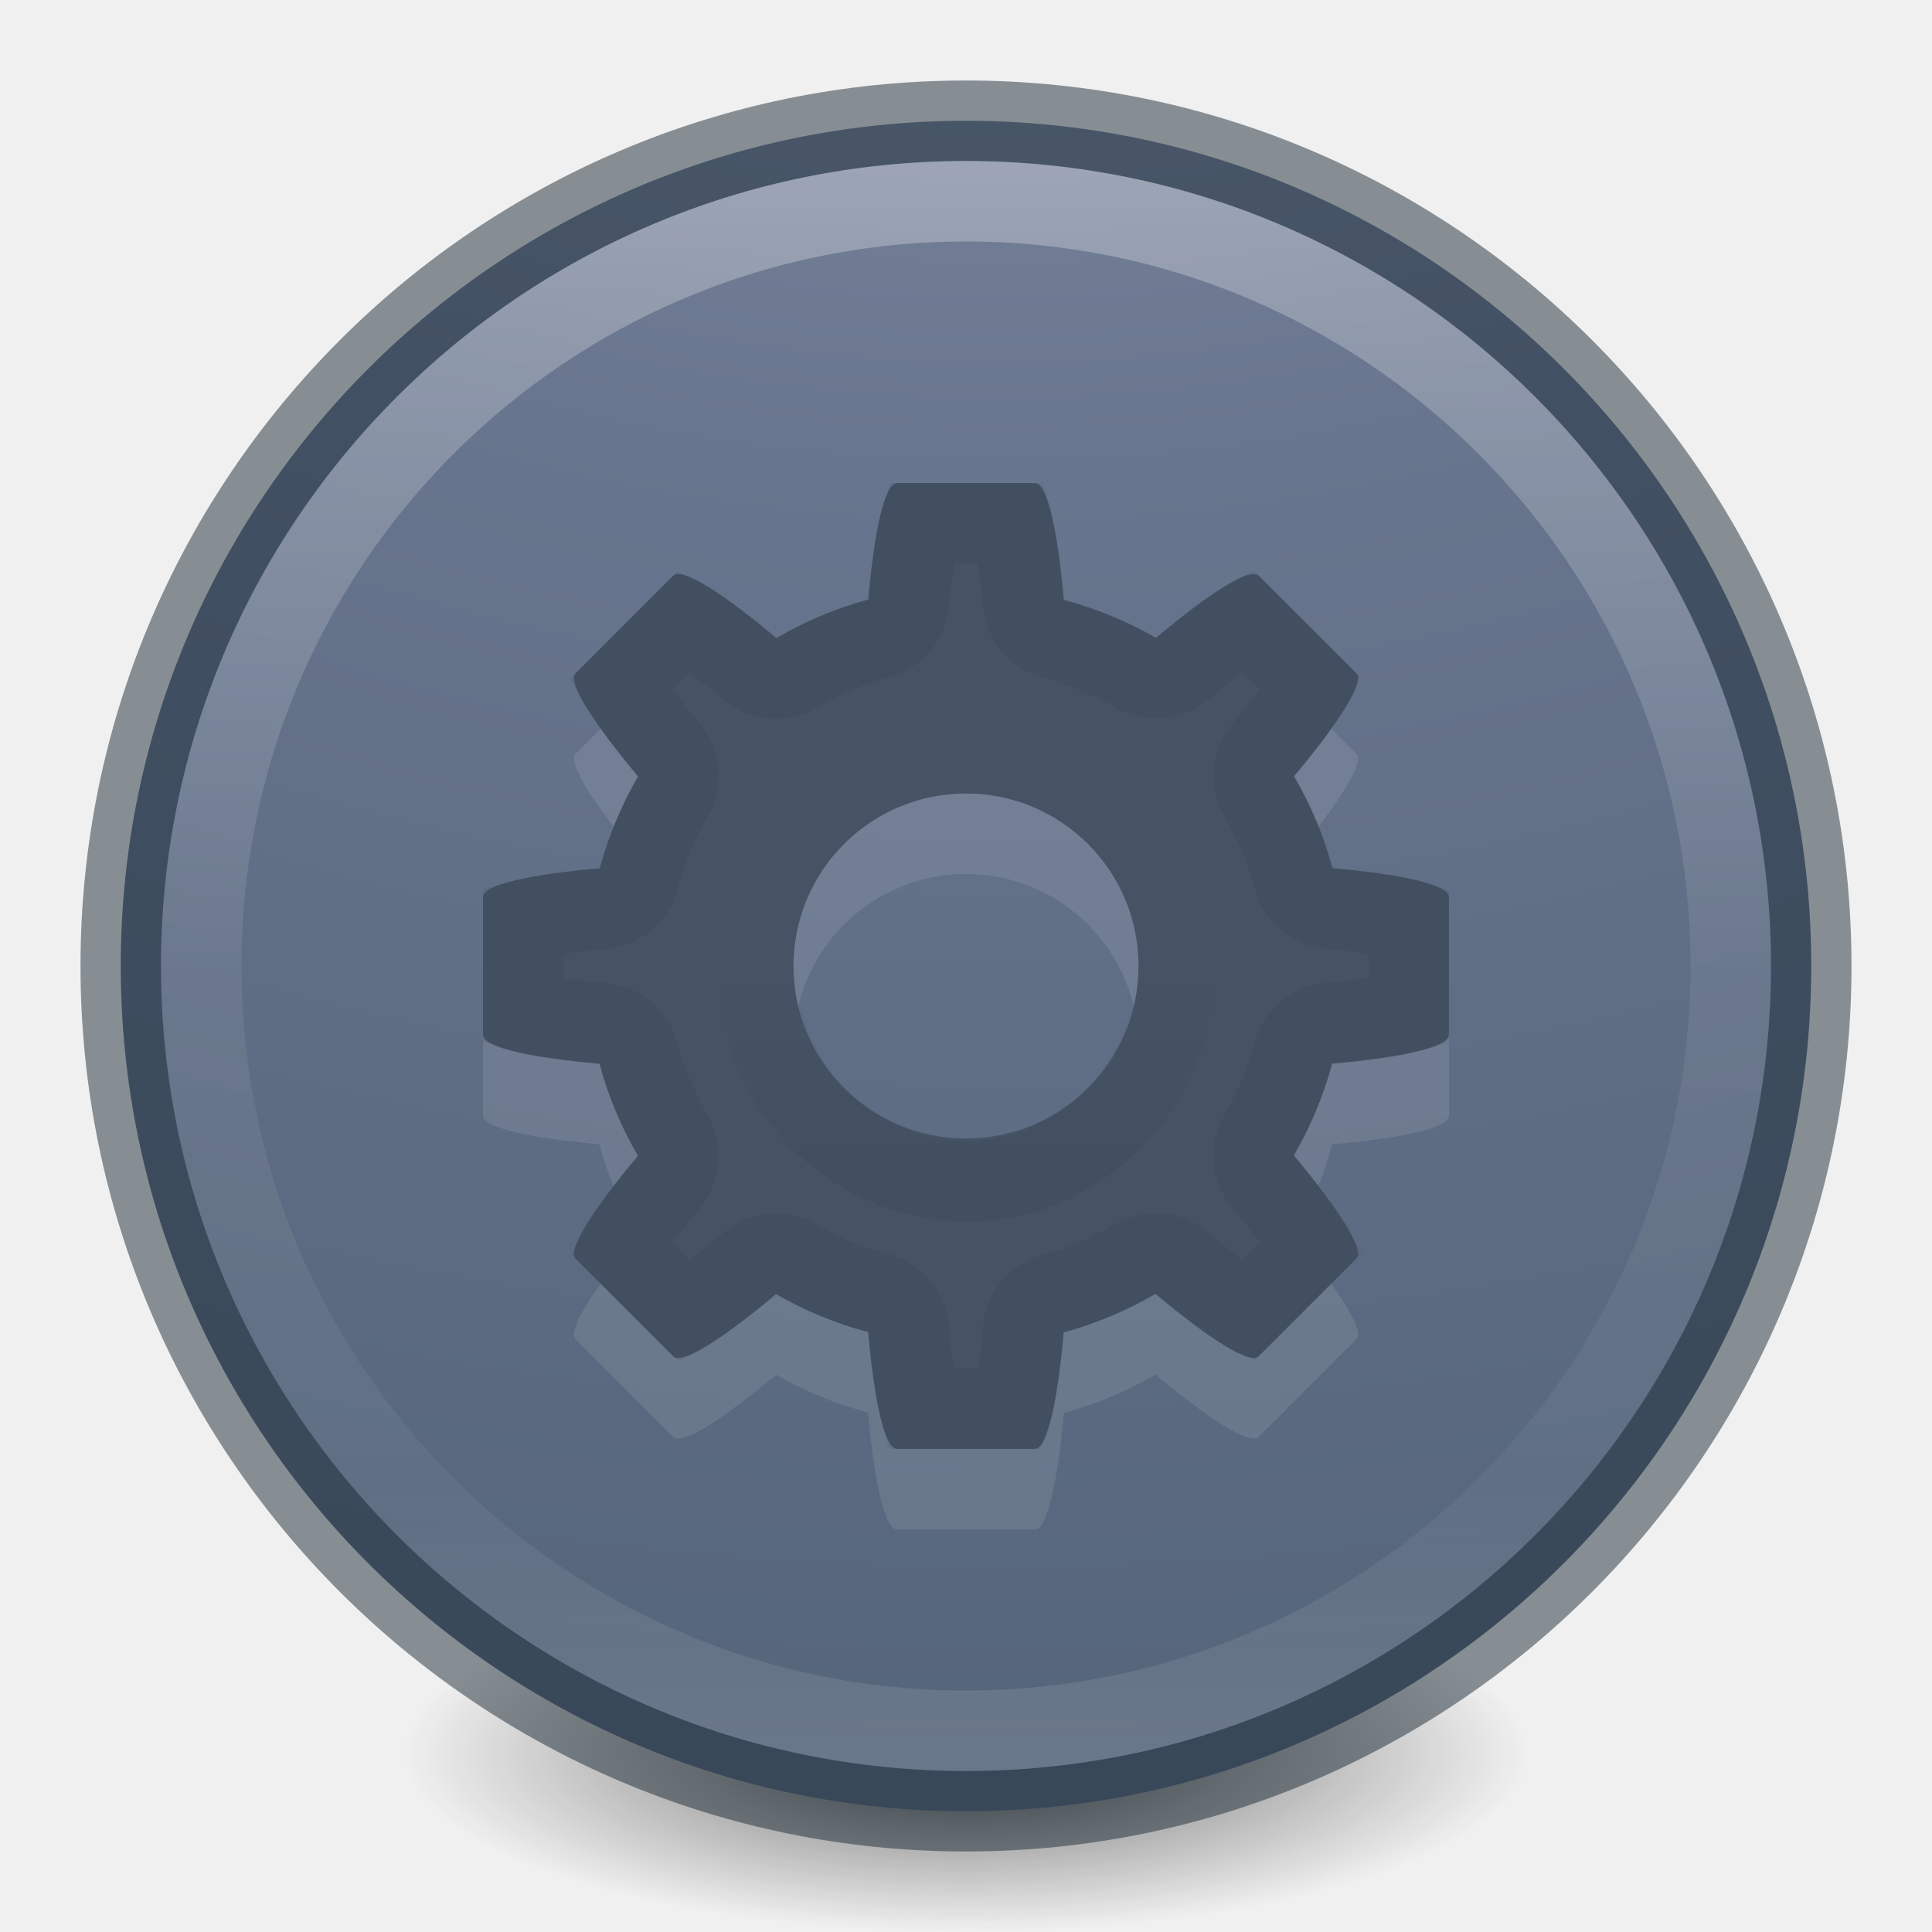
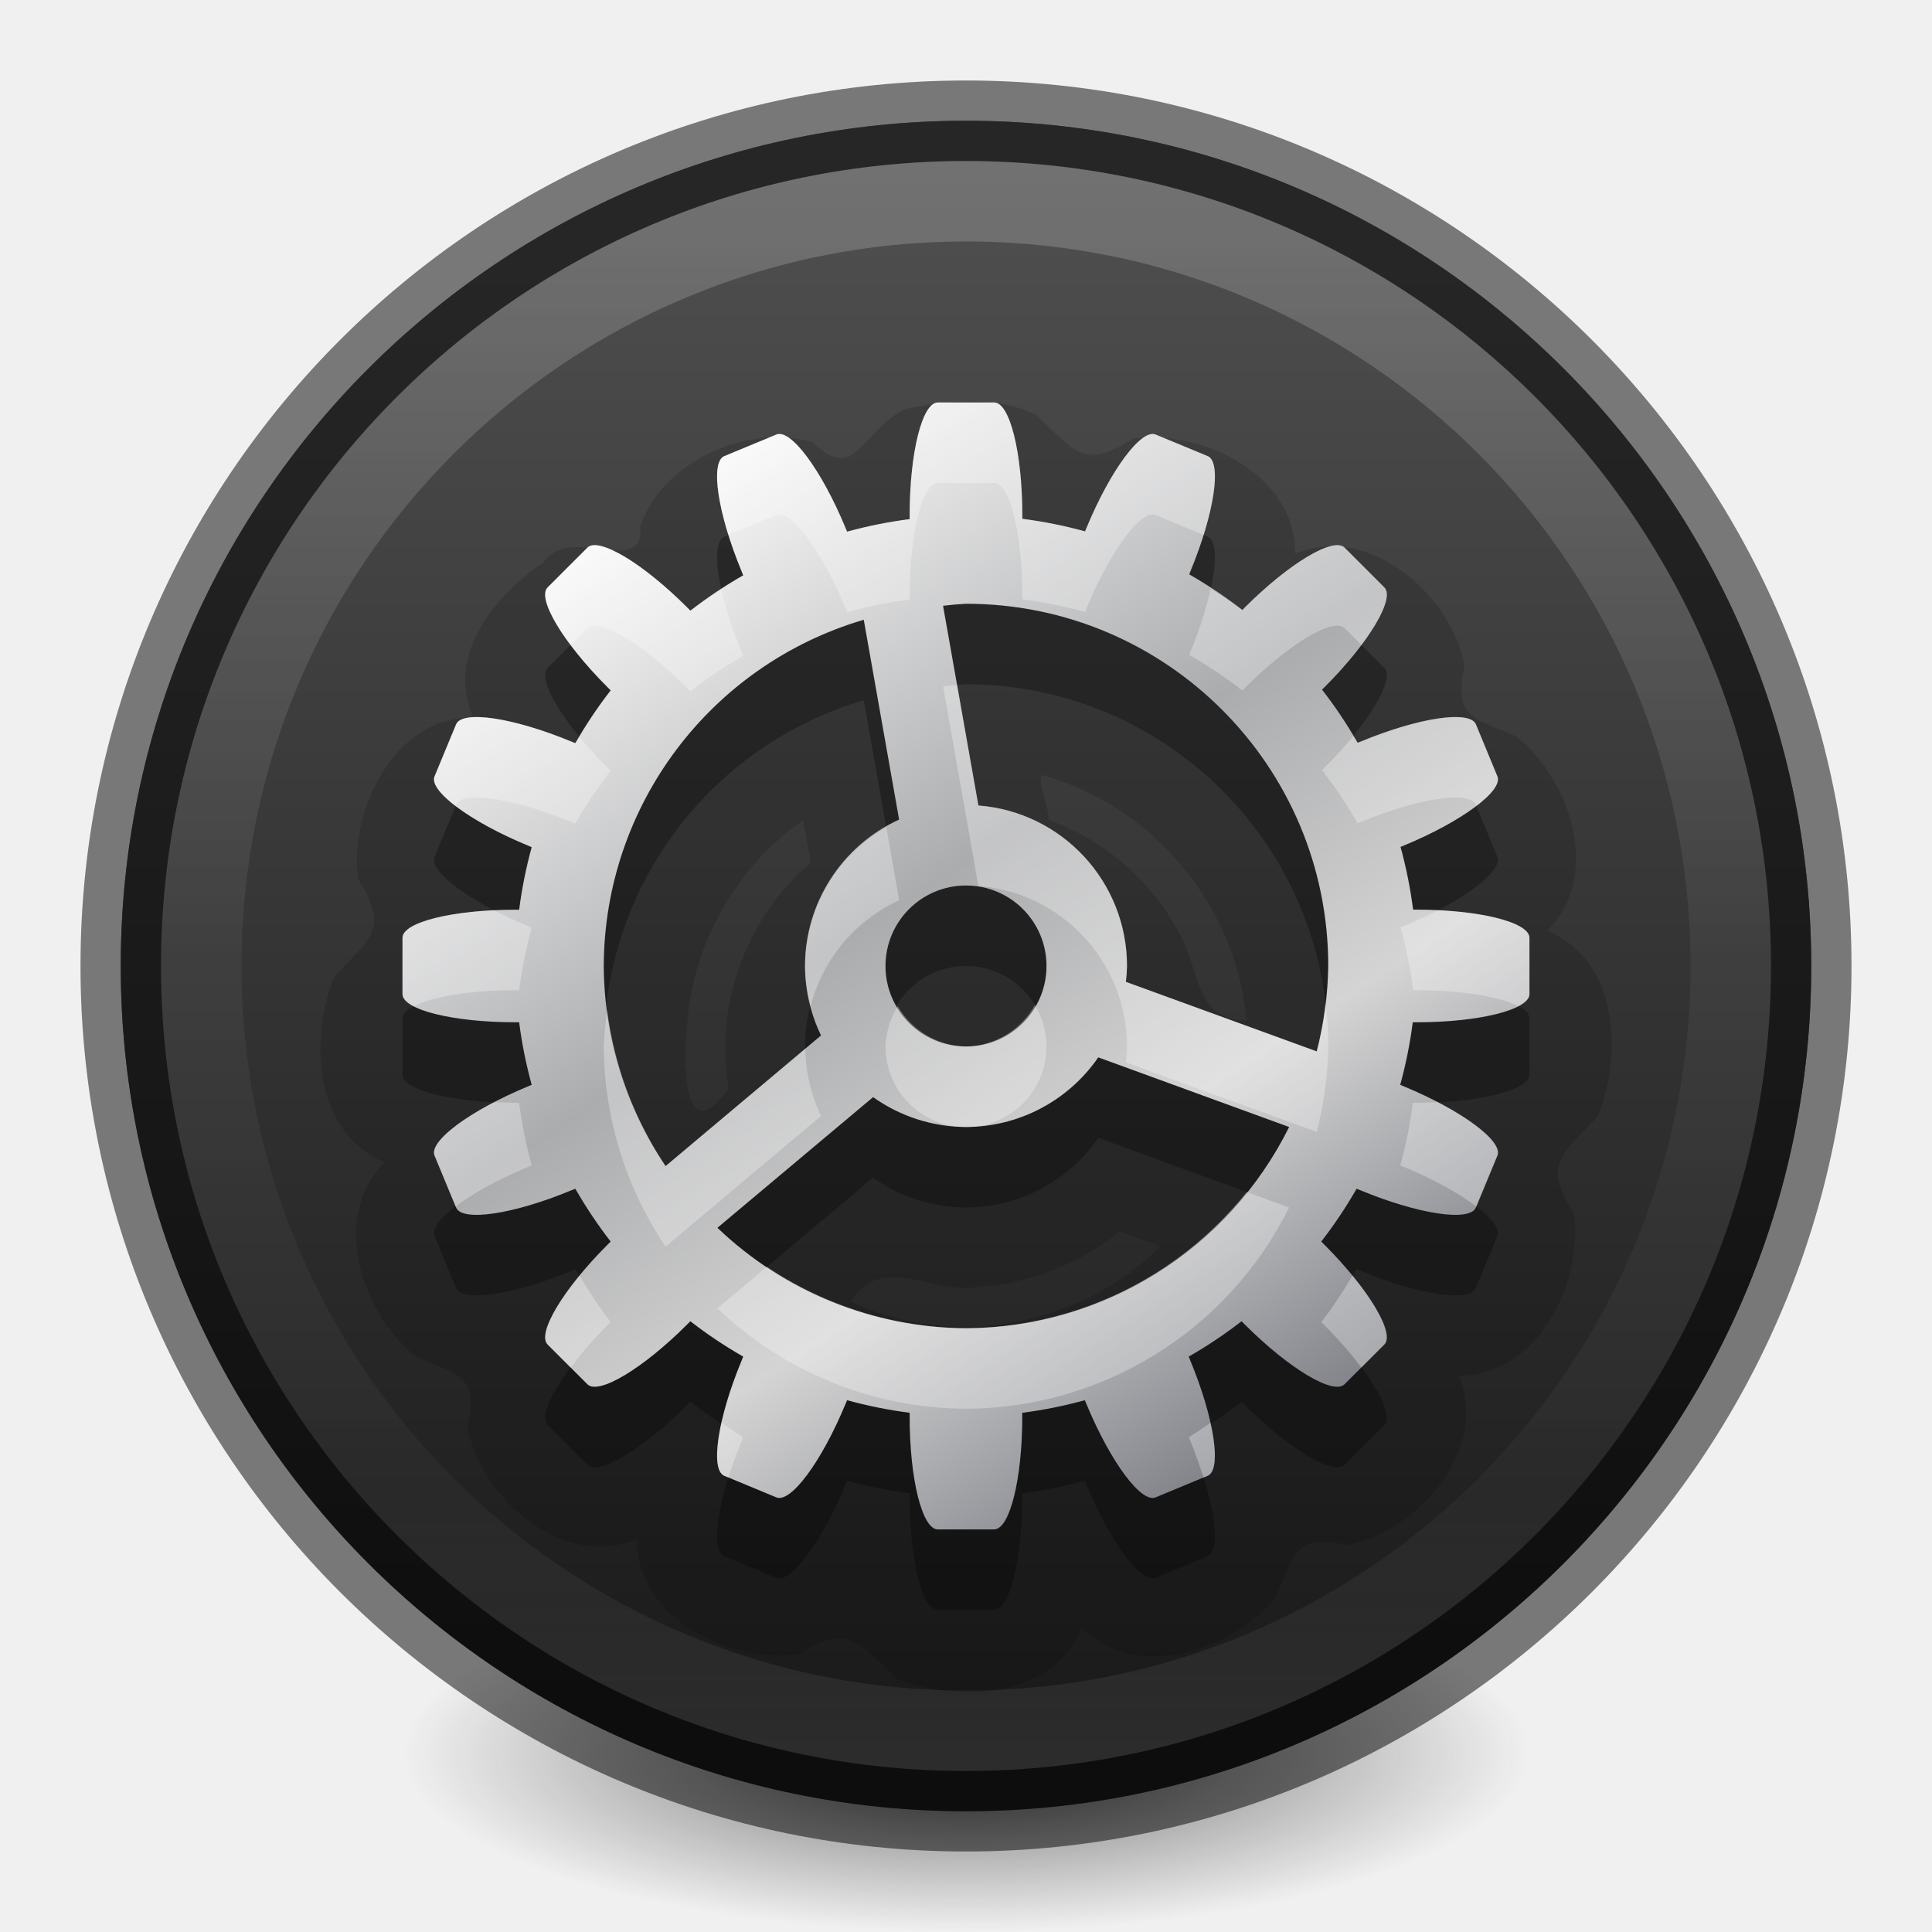
<svg xmlns="http://www.w3.org/2000/svg" xmlns:xlink="http://www.w3.org/1999/xlink" version="1.2" width="24" height="24" id="svg2">
  <defs id="defs4">
    <linearGradient id="linearGradient4011">
      <stop id="stop4013" style="stop-color:#ffffff;stop-opacity:1" offset="0" />
      <stop id="stop4015-3" style="stop-color:#ffffff;stop-opacity:0.235" offset="0.508" />
      <stop id="stop4017-2" style="stop-color:#ffffff;stop-opacity:0.157" offset="0.835" />
      <stop id="stop4019" style="stop-color:#ffffff;stop-opacity:0.392" offset="1" />
    </linearGradient>
    <linearGradient x1="71.204" y1="6.238" x2="71.204" y2="44.341" id="linearGradient12398-3" xlink:href="#linearGradient4011" gradientUnits="userSpaceOnUse" gradientTransform="matrix(0.5135135,0,0,0.5135135,-24.83614,-1.02128)" />
    <radialGradient gradientTransform="matrix(0.1115198,0,0,0.03548359,0.942029,15.16673)" gradientUnits="userSpaceOnUse" xlink:href="#linearGradient3820-7-2-2" id="radialGradient3108" fy="186.171" fx="99.157" r="62.769" cy="186.171" cx="99.157" />
    <linearGradient id="linearGradient3820-7-2-2">
      <stop id="stop3822-2-6-36" style="stop-color:#3d3d3d;stop-opacity:1" offset="0" />
      <stop id="stop3864-8-7-6" style="stop-color:#686868;stop-opacity:0.498" offset="0.5" />
      <stop id="stop3824-1-2-4" style="stop-color:#686868;stop-opacity:0" offset="1" />
    </linearGradient>
-     <linearGradient gradientTransform="matrix(1.018157,0,0,-1.019533,-0.2153044,32.48114)" gradientUnits="userSpaceOnUse" xlink:href="#linearGradient4097" id="linearGradient3223" y2="20.187" x2="12.913" y1="17.534" x1="12.913" />
-     <linearGradient id="linearGradient4097">
-       <stop offset="0" style="stop-color:#000000;stop-opacity:1" id="stop4099" />
-       <stop offset="1" style="stop-color:#000000;stop-opacity:0" id="stop4101" />
-     </linearGradient>
    <radialGradient gradientTransform="matrix(0,4.627013,-5.680493,0,68.96616,-38.74506)" gradientUnits="userSpaceOnUse" xlink:href="#linearGradient2867-449-88-871-390-598-476-591-434-148-57-177-8-3-3-6-4-8-8-8-5" id="radialGradient3215" fy="9.957" fx="6.2" r="12.672" cy="9.957" cx="6.73" />
    <linearGradient id="linearGradient2867-449-88-871-390-598-476-591-434-148-57-177-8-3-3-6-4-8-8-8-5">
      <stop offset="0" style="stop-color:#919caf;stop-opacity:1" id="stop3750-1-0-7-6-6-1-3-9-3" />
      <stop offset="0.262" style="stop-color:#68758e;stop-opacity:1" id="stop3752-3-7-4-0-32-8-923-0-7" />
      <stop offset="0.705" style="stop-color:#485a6c;stop-opacity:1" id="stop3754-1-8-5-2-7-6-7-1-9" />
      <stop offset="1" style="stop-color:#444c5c;stop-opacity:1" id="stop3756-1-6-2-6-6-1-96-6-0" />
    </linearGradient>
+     <linearGradient id="linearGradient149777">
+       <stop style="stop-color:#fafafa;stop-opacity:1" offset="0" id="stop149769" />
+       <stop style="stop-color:#abacae;stop-opacity:1" offset="0.423" id="stop149771" />
+       <stop style="stop-color:#d4d4d4;stop-opacity:1" offset="0.701" id="stop149773" />
+       <stop style="stop-color:#7e8087;stop-opacity:1" offset="1" id="stop149775" />
+     </linearGradient>
+     <linearGradient xlink:href="#linearGradient149777" id="linearGradient5" gradientUnits="userSpaceOnUse" gradientTransform="matrix(0.3499997,0,0,0.3499997,-18.09998,-54.49992)" x1="74.881" y1="172.839" x2="97.295" y2="207.149" spreadMethod="reflect" />
+     <linearGradient xlink:href="#linearGradient55160" id="linearGradient175139" gradientUnits="userSpaceOnUse" gradientTransform="matrix(0.6923078,0,0,0.6923079,-192.6695,-117.3077)" x1="296.608" y1="173.783" x2="296.608" y2="200.384" />
+     <linearGradient id="linearGradient55160">
+       <stop style="stop-color:#4d4d4d;stop-opacity:1" offset="0" id="stop55156" />
+       <stop style="stop-color:#1a1a1a;stop-opacity:1" offset="1" id="stop55158" />
+     </linearGradient>
  </defs>
  <path style="fill:url(#radialGradient3108);fill-opacity:1;stroke:none" id="path3818-0-2-5" d="m 19,21.773 a 7,2.227 0 0 1 -14,0 7,2.227 0 1 1 14,0 z" />
  <path d="M 12,1.5 C 6.206,1.5 1.5,6.206 1.5,12 1.5,17.794 6.206,22.5 12,22.5 17.794,22.5 22.5,17.794 22.5,12 22.5,6.206 17.794,1.5 12,1.5 Z" id="path2555-7-8-5-0-9" style="color:#000000;display:inline;overflow:visible;visibility:visible;opacity:1;fill:url(#radialGradient3215);fill-opacity:1;fill-rule:nonzero;stroke:none;stroke-width:1;marker:none;enable-background:accumulate;font-variant-east_asian:normal;vector-effect:none;stroke-linecap:butt;stroke-linejoin:miter;stroke-miterlimit:4;stroke-dasharray:none;stroke-dashoffset:0;stroke-opacity:1" />
-   <path d="M 12,1.5 C 6.206,1.5 1.5,6.206 1.5,12 1.5,17.794 6.206,22.5 12,22.5 17.794,22.5 22.5,17.794 22.5,12 22.5,6.206 17.794,1.5 12,1.5 Z" id="path2555-7-8-5-1" style="color:#000000;display:inline;overflow:visible;visibility:visible;opacity:0.5;fill:none;stroke:#1c2c38;stroke-width:1;stroke-linecap:round;stroke-linejoin:round;stroke-miterlimit:4;stroke-dasharray:none;stroke-dashoffset:0;stroke-opacity:1;marker:none;enable-background:accumulate;clip-rule:nonzero;isolation:auto;mix-blend-mode:normal;color-interpolation:sRGB;color-interpolation-filters:linearRGB;solid-color:#000000;solid-opacity:1;fill-opacity:1;fill-rule:nonzero;filter-blend-mode:normal;filter-gaussianBlur-deviation:0;color-rendering:auto;image-rendering:auto;shape-rendering:auto;text-rendering:auto;font-variant-east_asian:normal;vector-effect:none" />
-   <path d="m 21.5,12 c 0,5.247 -4.254,9.5 -9.5,9.5 -5.247,0 -9.5,-4.254 -9.5,-9.5 0,-5.247 4.253,-9.5 9.5,-9.5 5.246,0 9.5,4.253 9.5,9.5 z" id="path8655-6-0-9-5-0" style="color:#000000;display:inline;overflow:visible;visibility:visible;opacity:0.3;fill:none;stroke:url(#linearGradient12398-3);stroke-width:1;stroke-linecap:round;stroke-linejoin:round;stroke-miterlimit:4;stroke-dasharray:none;stroke-dashoffset:0;stroke-opacity:1;marker:none;enable-background:accumulate" />
-   <path style="color:#000000;clip-rule:nonzero;display:inline;overflow:visible;visibility:visible;opacity:0.1;isolation:auto;mix-blend-mode:normal;color-interpolation:sRGB;color-interpolation-filters:linearRGB;solid-color:#000000;solid-opacity:1;fill:#ffffff;fill-opacity:1;fill-rule:nonzero;stroke:none;stroke-width:1.7;stroke-linecap:butt;stroke-linejoin:miter;stroke-miterlimit:4;stroke-dasharray:none;stroke-dashoffset:0;stroke-opacity:1;marker:none;color-rendering:auto;image-rendering:auto;shape-rendering:auto;text-rendering:auto;enable-background:accumulate" d="m 11.143,7 c -0.154,0 -0.283,0.596 -0.358,1.447 a 4.714,4.714 0 0 0 -1.139,0.479 c -0.658,-0.552 -1.172,-0.884 -1.282,-0.775 l -1.213,1.213 c -0.109,0.109 0.224,0.623 0.775,1.282 a 4.714,4.714 0 0 0 -0.475,1.139 c -0.854,0.075 -1.451,0.204 -1.451,0.358 v 1.714 c 0,0.154 0.596,0.283 1.447,0.358 a 4.714,4.714 0 0 0 0.477,1.142 c -0.55,0.657 -0.883,1.17 -0.773,1.279 l 1.213,1.213 c 0.109,0.109 0.621,-0.222 1.277,-0.772 a 4.714,4.714 0 0 0 1.143,0.471 C 10.86,18.402 10.988,19 11.143,19 h 1.714 c 0.154,0 0.283,-0.596 0.358,-1.447 a 4.714,4.714 0 0 0 1.139,-0.479 c 0.658,0.552 1.172,0.884 1.282,0.775 l 1.213,-1.213 c 0.109,-0.109 -0.224,-0.623 -0.775,-1.282 a 4.714,4.714 0 0 0 0.475,-1.139 c 0.854,-0.075 1.451,-0.204 1.451,-0.358 v -1.714 c 0,-0.154 -0.596,-0.283 -1.447,-0.358 a 4.714,4.714 0 0 0 -0.477,-1.142 C 16.626,9.986 16.958,9.473 16.849,9.364 l -1.213,-1.213 c -0.109,-0.109 -0.621,0.222 -1.277,0.772 a 4.714,4.714 0 0 0 -1.143,-0.471 c -0.075,-0.854 -0.204,-1.451 -0.358,-1.451 z m 0.857,3.857 A 2.143,2.143 0 0 1 14.143,13 2.143,2.143 0 0 1 12,15.143 2.143,2.143 0 0 1 9.857,13 2.143,2.143 0 0 1 12,10.857 Z" id="path4690-5" />
-   <path style="color:#000000;clip-rule:nonzero;display:inline;overflow:visible;visibility:visible;opacity:1;isolation:auto;mix-blend-mode:normal;color-interpolation:sRGB;color-interpolation-filters:linearRGB;solid-color:#000000;solid-opacity:1;fill:#455365;fill-opacity:1;fill-rule:nonzero;stroke:none;stroke-width:1;stroke-linecap:butt;stroke-linejoin:miter;stroke-miterlimit:4;stroke-dasharray:none;stroke-dashoffset:0;stroke-opacity:1;marker:none;color-rendering:auto;image-rendering:auto;shape-rendering:auto;text-rendering:auto;enable-background:accumulate" d="m 11.143,6 c -0.154,0 -0.283,0.596 -0.358,1.447 a 4.714,4.714 0 0 0 -1.139,0.479 c -0.658,-0.552 -1.172,-0.884 -1.282,-0.775 l -1.213,1.213 c -0.109,0.109 0.224,0.623 0.775,1.282 a 4.714,4.714 0 0 0 -0.475,1.139 c -0.854,0.075 -1.451,0.204 -1.451,0.358 v 1.714 c 0,0.154 0.596,0.283 1.447,0.358 a 4.714,4.714 0 0 0 0.477,1.142 c -0.55,0.657 -0.883,1.17 -0.773,1.279 l 1.213,1.213 c 0.109,0.109 0.621,-0.222 1.277,-0.772 a 4.714,4.714 0 0 0 1.143,0.471 c 0.075,0.854 0.204,1.451 0.358,1.451 h 1.714 c 0.154,0 0.283,-0.596 0.358,-1.447 a 4.714,4.714 0 0 0 1.139,-0.479 c 0.658,0.552 1.172,0.884 1.282,0.775 l 1.213,-1.213 c 0.109,-0.109 -0.224,-0.623 -0.775,-1.282 a 4.714,4.714 0 0 0 0.475,-1.139 c 0.854,-0.075 1.451,-0.204 1.451,-0.358 v -1.714 c 0,-0.154 -0.596,-0.283 -1.447,-0.358 A 4.714,4.714 0 0 0 16.076,9.643 c 0.55,-0.657 0.883,-1.17 0.773,-1.279 l -1.213,-1.213 c -0.109,-0.109 -0.621,0.222 -1.277,0.772 a 4.714,4.714 0 0 0 -1.143,-0.471 c -0.075,-0.854 -0.204,-1.451 -0.358,-1.451 z m 0.857,3.857 a 2.143,2.143 0 0 1 2.143,2.143 2.143,2.143 0 0 1 -2.143,2.143 2.143,2.143 0 0 1 -2.143,-2.143 2.143,2.143 0 0 1 2.143,-2.143 z" id="path4690" />
-   <path d="m 12.003,14.671 c 1.469,0.038 2.754,-1.382 2.564,-2.843 C 14.452,10.364 12.919,9.224 11.486,9.563 10.045,9.824 9.06,11.459 9.542,12.854 c 0.32,1.054 1.357,1.831 2.46,1.818 z" id="path4094" style="display:inline;overflow:visible;visibility:visible;opacity:0.05;fill:none;stroke:url(#linearGradient3223);stroke-width:1;stroke-linejoin:round;stroke-miterlimit:4;stroke-dasharray:none;stroke-opacity:1;marker:none;enable-background:accumulate" />
-   <path id="path4272" d="m 11.432,6.5 c -0.002,0.007 -0.002,0.005 -0.004,0.012 -0.051,0.213 -0.1,0.561 -0.137,0.973 -0.02,0.212 -0.169,0.39 -0.375,0.445 -0.357,0.097 -0.7,0.243 -1.02,0.43 C 9.711,8.467 9.479,8.447 9.314,8.311 8.996,8.044 8.713,7.83 8.525,7.715 c -0.007,-0.005 -0.006,-0.004 -0.014,-0.008 l -0.805,0.805 c 0.004,0.007 0.003,0.006 0.008,0.014 C 7.83,8.713 8.044,8.996 8.311,9.314 8.447,9.479 8.467,9.711 8.359,9.896 8.174,10.216 8.031,10.56 7.936,10.916 c -0.056,0.206 -0.234,0.356 -0.447,0.375 -0.413,0.036 -0.761,0.086 -0.975,0.137 -0.008,0.002 -0.006,0.002 -0.014,0.004 v 1.137 c 0.007,0.002 0.005,0.002 0.012,0.004 0.213,0.051 0.561,0.1 0.973,0.137 0.213,0.019 0.392,0.169 0.447,0.375 0.096,0.357 0.24,0.702 0.426,1.021 0.107,0.185 0.088,0.417 -0.049,0.582 -0.266,0.318 -0.478,0.6 -0.594,0.787 -0.005,0.007 -0.004,0.006 -0.008,0.014 L 8.51,16.291 c 0.007,-0.004 0.007,-0.002 0.014,-0.006 0.186,-0.115 0.47,-0.326 0.787,-0.592 0.164,-0.137 0.395,-0.157 0.58,-0.051 0.32,0.184 0.666,0.327 1.023,0.422 0.207,0.055 0.358,0.234 0.377,0.447 0.036,0.413 0.086,0.761 0.137,0.975 0.002,0.008 0.002,0.006 0.004,0.014 h 1.137 c 0.002,-0.006 0.002,-0.005 0.004,-0.012 0.051,-0.213 0.1,-0.561 0.137,-0.973 0.02,-0.212 0.169,-0.39 0.375,-0.445 0.357,-0.097 0.7,-0.243 1.02,-0.43 0.185,-0.107 0.417,-0.088 0.582,0.049 0.318,0.267 0.602,0.48 0.789,0.596 0.007,0.005 0.006,0.004 0.014,0.008 l 0.805,-0.805 c -0.004,-0.007 -0.003,-0.006 -0.008,-0.014 -0.116,-0.187 -0.329,-0.471 -0.596,-0.789 -0.137,-0.165 -0.156,-0.397 -0.049,-0.582 0.185,-0.319 0.328,-0.663 0.424,-1.02 0.056,-0.206 0.234,-0.356 0.447,-0.375 0.413,-0.036 0.761,-0.086 0.975,-0.137 0.008,-0.002 0.006,-0.002 0.014,-0.004 v -1.137 c -0.006,-0.002 -0.005,-0.002 -0.012,-0.004 -0.213,-0.051 -0.561,-0.1 -0.973,-0.137 -0.213,-0.019 -0.392,-0.169 -0.447,-0.375 -0.096,-0.357 -0.24,-0.702 -0.426,-1.021 -0.107,-0.185 -0.088,-0.417 0.049,-0.582 0.266,-0.318 0.478,-0.6 0.594,-0.787 0.005,-0.007 0.004,-0.006 0.008,-0.014 L 15.49,7.709 c -0.007,0.004 -0.007,0.001 -0.014,0.006 -0.186,0.115 -0.47,0.326 -0.787,0.592 -0.164,0.137 -0.395,0.157 -0.58,0.051 C 13.789,8.173 13.443,8.03 13.086,7.936 12.879,7.88 12.728,7.702 12.709,7.488 12.673,7.075 12.623,6.727 12.572,6.514 c -0.002,-0.008 -0.002,-0.006 -0.004,-0.014 z" style="color:#000000;clip-rule:nonzero;display:inline;overflow:visible;visibility:visible;opacity:0.05;isolation:auto;mix-blend-mode:normal;color-interpolation:sRGB;color-interpolation-filters:linearRGB;solid-color:#000000;solid-opacity:1;fill:none;fill-opacity:1;fill-rule:nonzero;stroke:#000000;stroke-width:1;stroke-linecap:butt;stroke-linejoin:miter;stroke-miterlimit:4;stroke-dasharray:none;stroke-dashoffset:0;stroke-opacity:1;marker:none;color-rendering:auto;image-rendering:auto;shape-rendering:auto;text-rendering:auto;enable-background:accumulate" />
+   <path d="M 12,1.5 C 6.206,1.5 1.5,6.206 1.5,12 1.5,17.794 6.206,22.5 12,22.5 17.794,22.5 22.5,17.794 22.5,12 22.5,6.206 17.794,1.5 12,1.5 Z" id="path2555-7-8-5-1" style="color:#000000;display:inline;overflow:visible;visibility:visible;opacity:1;fill:url(#linearGradient175139);stroke:#000000;stroke-width:1;stroke-linecap:butt;stroke-linejoin:miter;stroke-miterlimit:4;stroke-dasharray:none;stroke-dashoffset:0;stroke-opacity:0.5;marker:none;enable-background:accumulate;clip-rule:nonzero;isolation:auto;mix-blend-mode:normal;color-interpolation:sRGB;color-interpolation-filters:linearRGB;solid-color:#000000;solid-opacity:1;fill-opacity:1;fill-rule:nonzero;filter-blend-mode:normal;filter-gaussianBlur-deviation:0;color-rendering:auto;image-rendering:auto;shape-rendering:auto;text-rendering:auto;font-variant-east_asian:normal;vector-effect:none;font-variation-settings:normal;-inkscape-stroke:none;stop-color:#000000;stop-opacity:1" />
+   <path d="m 21.5,12 c 0,5.247 -4.254,9.5 -9.5,9.5 -5.247,0 -9.5,-4.254 -9.5,-9.5 0,-5.247 4.253,-9.5 9.5,-9.5 5.246,0 9.5,4.253 9.5,9.5 z" id="path8655-6-0-9-5-0" style="color:#000000;display:inline;overflow:visible;visibility:visible;opacity:0.2;fill:none;stroke:url(#linearGradient12398-3);stroke-width:1;stroke-linecap:round;stroke-linejoin:round;stroke-miterlimit:4;stroke-dasharray:none;stroke-dashoffset:0;stroke-opacity:1;marker:none;enable-background:accumulate" />
+   <path id="rect48996-8-9-6-9-6-3-1-0" style="font-variation-settings:normal;opacity:0.15;vector-effect:none;fill:#000000;fill-opacity:1;stroke:none;stroke-width:1;stroke-linecap:round;stroke-linejoin:round;stroke-miterlimit:4;stroke-dasharray:none;stroke-dashoffset:0;stroke-opacity:0.5;-inkscape-stroke:none;stop-color:#000000;stop-opacity:1" d="M 11.266,5.076 C 10.718,5.296 10.646,6.04 10.092,5.491 9.29,5.263 8.226,5.723 7.953,6.543 8.009,7.184 7.083,6.495 6.746,6.991 6.138,7.403 5.536,8.141 5.879,8.91 4.896,8.905 4.337,10.064 4.447,10.915 c 0.391,0.629 0.167,0.723 -0.294,1.217 -0.311,0.761 -0.261,1.951 0.631,2.304 -0.698,0.681 -0.284,1.893 0.386,2.418 0.551,0.238 0.772,0.229 0.638,0.883 0.168,0.871 1.179,1.768 2.103,1.384 -0.005,0.983 1.154,1.542 2.005,1.432 0.629,-0.391 0.723,-0.167 1.217,0.294 0.761,0.311 1.951,0.261 2.304,-0.631 0.681,0.698 1.893,0.284 2.418,-0.386 0.238,-0.551 0.229,-0.772 0.883,-0.638 0.871,-0.168 1.768,-1.179 1.384,-2.103 0.983,0.005 1.542,-1.154 1.432,-2.005 -0.391,-0.629 -0.167,-0.723 0.294,-1.217 0.311,-0.761 0.261,-1.951 -0.631,-2.304 0.698,-0.681 0.284,-1.893 -0.386,-2.418 C 18.279,8.909 18.059,8.917 18.193,8.263 18.024,7.392 17.014,6.495 16.09,6.879 16.095,5.896 14.936,5.337 14.085,5.447 13.457,5.838 13.362,5.614 12.868,5.152 12.387,4.915 11.781,4.978 11.266,5.076 Z m 1.775,4.582 c 1.321,0.399 2.334,1.641 2.441,3.02 -0.602,-0.011 -0.577,-0.54 -0.773,-0.965 -0.332,-0.705 -0.95,-1.27 -1.686,-1.529 0.036,-0.106 -0.239,-0.686 0.018,-0.525 z m -2.969,1.057 c -0.799,0.675 -1.204,1.776 -1.02,2.807 -0.581,0.801 -0.565,-0.362 -0.514,-0.816 0.072,-0.995 0.618,-1.951 1.439,-2.516 0.031,0.175 0.062,0.35 0.094,0.525 z m 4.34,4.766 c -0.971,0.997 -2.588,1.292 -3.844,0.686 0.386,-0.611 1.009,-0.084 1.575,-0.18 0.644,-0.045 1.266,-0.281 1.766,-0.69 0.167,0.061 0.335,0.122 0.502,0.184 z" />
+   <path id="rect48996-8-9-6-9-6-3-1" style="font-variation-settings:normal;fill:#000000;fill-opacity:1;stroke:none;stroke-width:1;stroke-linecap:round;stroke-linejoin:round;stroke-miterlimit:4;stroke-dasharray:none;stroke-dashoffset:0;stroke-opacity:0.5;stop-color:#000000;opacity:0.3;vector-effect:none;-inkscape-stroke:none;stop-opacity:1" d="m 11.65,6 c -0.194,0 -0.35,0.625 -0.35,1.4 v 0.049 a 5.6,5.6 0 0 0 -0.777,0.156 l -0.02,-0.047 C 10.207,6.842 9.824,6.324 9.645,6.398 L 8.998,6.666 c -0.179,0.074 -0.084,0.711 0.213,1.428 l 0.021,0.053 a 5.6,5.6 0 0 0 -0.656,0.439 L 8.535,8.545 C 7.987,7.996 7.434,7.666 7.297,7.803 L 6.803,8.297 C 6.666,8.434 6.996,8.987 7.545,9.535 l 0.041,0.041 A 5.6,5.6 0 0 0 7.146,10.232 L 7.094,10.211 C 6.377,9.914 5.74,9.819 5.666,9.998 L 5.398,10.645 c -0.074,0.179 0.444,0.563 1.16,0.859 l 0.047,0.02 a 5.6,5.6 0 0 0 -0.156,0.777 H 6.4 C 5.625,12.301 5,12.456 5,12.65 v 0.699 c 0,0.194 0.625,0.35 1.4,0.35 h 0.049 a 5.6,5.6 0 0 0 0.156,0.777 l -0.047,0.02 c -0.717,0.297 -1.234,0.68 -1.16,0.859 l 0.268,0.646 c 0.074,0.179 0.711,0.084 1.428,-0.213 l 0.053,-0.021 a 5.6,5.6 0 0 0 0.439,0.656 l -0.041,0.041 c -0.548,0.548 -0.879,1.101 -0.742,1.238 l 0.494,0.494 c 0.137,0.137 0.69,-0.194 1.238,-0.742 l 0.041,-0.041 a 5.6,5.6 0 0 0 0.656,0.439 l -0.021,0.053 c -0.297,0.717 -0.392,1.354 -0.213,1.428 l 0.646,0.268 c 0.179,0.074 0.563,-0.444 0.859,-1.16 l 0.02,-0.047 a 5.6,5.6 0 0 0 0.777,0.156 v 0.049 c 0,0.776 0.156,1.4 0.35,1.4 h 0.699 c 0.194,0 0.35,-0.625 0.35,-1.4 v -0.049 a 5.6,5.6 0 0 0 0.777,-0.156 l 0.02,0.047 c 0.297,0.717 0.68,1.234 0.859,1.16 l 0.646,-0.268 c 0.179,-0.074 0.084,-0.711 -0.213,-1.428 l -0.021,-0.053 a 5.6,5.6 0 0 0 0.656,-0.439 l 0.041,0.041 c 0.548,0.548 1.101,0.879 1.238,0.742 l 0.494,-0.494 c 0.137,-0.137 -0.194,-0.69 -0.742,-1.238 l -0.041,-0.041 a 5.6,5.6 0 0 0 0.439,-0.656 l 0.053,0.021 c 0.717,0.297 1.354,0.392 1.428,0.213 l 0.268,-0.646 c 0.074,-0.179 -0.444,-0.563 -1.16,-0.859 l -0.047,-0.02 a 5.6,5.6 0 0 0 0.156,-0.777 h 0.049 c 0.776,0 1.4,-0.156 1.4,-0.35 v -0.699 c 0,-0.194 -0.625,-0.35 -1.4,-0.35 h -0.045 a 5.6,5.6 0 0 0 -0.156,-0.779 l 0.043,-0.018 c 0.717,-0.297 1.234,-0.68 1.16,-0.859 L 18.334,9.998 c -0.074,-0.179 -0.711,-0.084 -1.428,0.213 l -0.041,0.016 A 5.6,5.6 0 0 0 16.422,9.566 l 0.033,-0.031 C 17.004,8.987 17.334,8.434 17.197,8.297 L 16.703,7.803 c -0.137,-0.137 -0.69,0.194 -1.238,0.742 l -0.031,0.033 A 5.6,5.6 0 0 0 14.773,8.135 l 0.016,-0.041 c 0.297,-0.717 0.392,-1.354 0.213,-1.428 l -0.646,-0.268 c -0.179,-0.074 -0.563,0.444 -0.859,1.16 l -0.018,0.043 a 5.6,5.6 0 0 0 -0.779,-0.156 V 7.4 C 12.699,6.625 12.544,6 12.35,6 Z M 12,8.5 a 4.5,4.5 0 0 1 4.5,4.5 4.5,4.5 0 0 1 -0.143,1.061 L 13.986,13.197 A 2,2 0 0 0 14,13 2,2 0 0 0 12.154,11.006 L 11.715,8.525 A 4.5,4.5 0 0 1 12,8.5 Z m -1.27,0.199 0.439,2.482 A 2,2 0 0 0 10,13 2,2 0 0 0 10.199,13.863 L 8.268,15.486 A 4.5,4.5 0 0 1 7.5,13 4.5,4.5 0 0 1 10.73,8.699 Z M 12,12 a 1,1 0 0 1 1,1 1,1 0 0 1 -1,1 1,1 0 0 1 -1,-1 1,1 0 0 1 1,-1 z M 13.643,14.135 16.014,15 A 4.5,4.5 0 0 1 12,17.5 4.5,4.5 0 0 1 8.912,16.252 L 10.846,14.629 A 2,2 0 0 0 12,15 2,2 0 0 0 13.643,14.135 Z" />
+   <path id="rect48996-8-9-6-9-6-3" style="font-variation-settings:normal;fill:url(#linearGradient5);fill-opacity:1;stroke:none;stroke-width:1;stroke-linecap:round;stroke-linejoin:round;stroke-miterlimit:4;stroke-dasharray:none;stroke-dashoffset:0;stroke-opacity:0.5;stop-color:#000000" d="m 11.65,5 c -0.194,0 -0.35,0.625 -0.35,1.4 v 0.049 a 5.6,5.6 0 0 0 -0.777,0.156 l -0.02,-0.047 C 10.207,5.842 9.824,5.324 9.645,5.398 L 8.998,5.666 c -0.179,0.074 -0.084,0.711 0.213,1.428 l 0.021,0.053 a 5.6,5.6 0 0 0 -0.656,0.439 L 8.535,7.545 C 7.987,6.996 7.434,6.666 7.297,6.803 L 6.803,7.297 C 6.666,7.434 6.996,7.987 7.545,8.535 l 0.041,0.041 a 5.6,5.6 0 0 0 -0.439,0.656 L 7.094,9.211 C 6.377,8.914 5.74,8.819 5.666,8.998 L 5.398,9.645 c -0.074,0.179 0.444,0.563 1.16,0.859 l 0.047,0.02 a 5.6,5.6 0 0 0 -0.156,0.777 H 6.4 C 5.625,11.301 5,11.456 5,11.65 v 0.699 c 0,0.194 0.625,0.35 1.4,0.35 h 0.049 a 5.6,5.6 0 0 0 0.156,0.777 l -0.047,0.02 c -0.717,0.297 -1.234,0.68 -1.16,0.859 l 0.268,0.646 c 0.074,0.179 0.711,0.084 1.428,-0.213 l 0.053,-0.021 a 5.6,5.6 0 0 0 0.439,0.656 l -0.041,0.041 c -0.548,0.548 -0.879,1.101 -0.742,1.238 l 0.494,0.494 c 0.137,0.137 0.69,-0.194 1.238,-0.742 l 0.041,-0.041 a 5.6,5.6 0 0 0 0.656,0.439 l -0.021,0.053 c -0.297,0.717 -0.392,1.354 -0.213,1.428 l 0.646,0.268 c 0.179,0.074 0.563,-0.444 0.859,-1.16 l 0.02,-0.047 a 5.6,5.6 0 0 0 0.777,0.156 v 0.049 c 0,0.776 0.156,1.4 0.35,1.4 h 0.699 c 0.194,0 0.35,-0.625 0.35,-1.4 v -0.049 a 5.6,5.6 0 0 0 0.777,-0.156 l 0.02,0.047 c 0.297,0.717 0.68,1.234 0.859,1.16 l 0.646,-0.268 c 0.179,-0.074 0.084,-0.711 -0.213,-1.428 l -0.021,-0.053 a 5.6,5.6 0 0 0 0.656,-0.439 l 0.041,0.041 c 0.548,0.548 1.101,0.879 1.238,0.742 l 0.494,-0.494 c 0.137,-0.137 -0.194,-0.69 -0.742,-1.238 l -0.041,-0.041 a 5.6,5.6 0 0 0 0.439,-0.656 l 0.053,0.021 c 0.717,0.297 1.354,0.392 1.428,0.213 l 0.268,-0.646 c 0.074,-0.179 -0.444,-0.563 -1.16,-0.859 l -0.047,-0.02 a 5.6,5.6 0 0 0 0.156,-0.777 h 0.049 c 0.776,0 1.4,-0.156 1.4,-0.35 v -0.699 c 0,-0.194 -0.625,-0.35 -1.4,-0.35 h -0.045 a 5.6,5.6 0 0 0 -0.156,-0.779 l 0.043,-0.018 c 0.717,-0.297 1.234,-0.68 1.16,-0.859 L 18.334,8.998 c -0.074,-0.179 -0.711,-0.084 -1.428,0.213 l -0.041,0.016 A 5.6,5.6 0 0 0 16.422,8.566 l 0.033,-0.031 C 17.004,7.987 17.334,7.434 17.197,7.297 L 16.703,6.803 c -0.137,-0.137 -0.69,0.194 -1.238,0.742 l -0.031,0.033 A 5.6,5.6 0 0 0 14.773,7.135 l 0.016,-0.041 c 0.297,-0.717 0.392,-1.354 0.213,-1.428 l -0.646,-0.268 c -0.179,-0.074 -0.563,0.444 -0.859,1.16 l -0.018,0.043 a 5.6,5.6 0 0 0 -0.779,-0.156 V 6.4 C 12.699,5.625 12.544,5 12.35,5 Z M 12,7.5 a 4.5,4.5 0 0 1 4.5,4.5 4.5,4.5 0 0 1 -0.143,1.061 L 13.986,12.197 A 2,2 0 0 0 14,12 2,2 0 0 0 12.154,10.006 L 11.715,7.525 A 4.5,4.5 0 0 1 12,7.5 Z m -1.27,0.199 0.439,2.482 A 2,2 0 0 0 10,12 2,2 0 0 0 10.199,12.863 L 8.268,14.486 A 4.5,4.5 0 0 1 7.5,12 4.5,4.5 0 0 1 10.73,7.699 Z M 12,11 a 1,1 0 0 1 1,1 1,1 0 0 1 -1,1 1,1 0 0 1 -1,-1 1,1 0 0 1 1,-1 z M 13.643,13.135 16.014,14 A 4.5,4.5 0 0 1 12,16.5 4.5,4.5 0 0 1 8.912,15.252 L 10.846,13.629 A 2,2 0 0 0 12,14 2,2 0 0 0 13.643,13.135 Z" />
+   <path id="rect48996-8-9-6-9-6-3-18" style="font-variation-settings:normal;fill:#ffffff;fill-opacity:1;stroke:none;stroke-width:1;stroke-linecap:round;stroke-linejoin:round;stroke-miterlimit:4;stroke-dasharray:none;stroke-dashoffset:0;stroke-opacity:0.5;stop-color:#000000;opacity:0.3;vector-effect:none;-inkscape-stroke:none;stop-opacity:1" d="M 11.65 5 C 11.456 5 11.301 5.625 11.301 6.4 L 11.301 6.449 A 5.6 5.6 0 0 0 10.523 6.605 L 10.504 6.559 C 10.207 5.842 9.824 5.324 9.645 5.398 L 8.998 5.666 C 8.858 5.724 8.888 6.128 9.049 6.645 L 9.645 6.398 C 9.824 6.324 10.207 6.842 10.504 7.559 L 10.523 7.605 A 5.6 5.6 0 0 1 11.301 7.449 L 11.301 7.4 C 11.301 6.625 11.456 6 11.65 6 L 12.35 6 C 12.544 6 12.699 6.625 12.699 7.4 L 12.699 7.445 A 5.6 5.6 0 0 1 13.479 7.602 L 13.496 7.559 C 13.793 6.842 14.176 6.324 14.355 6.398 L 14.951 6.645 C 15.112 6.128 15.142 5.724 15.002 5.666 L 14.355 5.398 C 14.176 5.324 13.793 5.842 13.496 6.559 L 13.479 6.602 A 5.6 5.6 0 0 0 12.699 6.445 L 12.699 6.4 C 12.699 5.625 12.544 5 12.35 5 L 11.65 5 z M 7.367 6.773 C 7.338 6.776 7.314 6.786 7.297 6.803 L 6.803 7.297 C 6.711 7.389 6.833 7.671 7.088 8.012 L 7.297 7.803 C 7.434 7.666 7.987 7.996 8.535 8.545 L 8.576 8.586 A 5.6 5.6 0 0 1 9.232 8.146 L 9.211 8.094 C 9.096 7.817 9.013 7.552 8.963 7.326 A 5.6 5.6 0 0 0 8.576 7.586 L 8.535 7.545 C 8.055 7.065 7.572 6.752 7.367 6.773 z M 16.633 6.773 C 16.428 6.752 15.945 7.065 15.465 7.545 L 15.434 7.578 A 5.6 5.6 0 0 0 15.039 7.314 C 14.989 7.542 14.906 7.812 14.789 8.094 L 14.773 8.135 A 5.6 5.6 0 0 1 15.434 8.578 L 15.465 8.545 C 16.013 7.996 16.566 7.666 16.703 7.803 L 16.912 8.012 C 17.167 7.671 17.289 7.389 17.197 7.297 L 16.703 6.803 C 16.686 6.786 16.662 6.776 16.633 6.773 z M 11.889 8.51 A 4.5 4.5 0 0 0 11.715 8.525 L 12.154 11.006 A 2 2 0 0 1 14 13 A 2 2 0 0 1 13.986 13.197 L 16.357 14.061 A 4.5 4.5 0 0 0 16.5 13 A 4.5 4.5 0 0 0 16.467 12.457 A 4.5 4.5 0 0 1 16.357 13.061 L 13.986 12.197 A 2 2 0 0 0 14 12 A 2 2 0 0 0 12.154 10.006 L 11.889 8.51 z M 5.961 8.908 C 5.8 8.902 5.694 8.931 5.666 8.998 L 5.398 9.645 C 5.363 9.731 5.466 9.864 5.66 10.012 L 5.666 9.998 C 5.74 9.819 6.377 9.914 7.094 10.211 L 7.146 10.232 A 5.6 5.6 0 0 1 7.586 9.576 L 7.545 9.535 C 7.416 9.407 7.301 9.278 7.199 9.154 A 5.6 5.6 0 0 0 7.146 9.232 L 7.094 9.211 C 6.646 9.025 6.229 8.918 5.961 8.908 z M 18.039 8.908 C 17.771 8.918 17.354 9.025 16.906 9.211 L 16.865 9.227 A 5.6 5.6 0 0 0 16.811 9.145 C 16.707 9.271 16.587 9.403 16.455 9.535 L 16.422 9.566 A 5.6 5.6 0 0 1 16.865 10.227 L 16.906 10.211 C 17.623 9.914 18.26 9.819 18.334 9.998 L 18.34 10.012 C 18.534 9.864 18.637 9.731 18.602 9.645 L 18.334 8.998 C 18.306 8.931 18.2 8.902 18.039 8.908 z M 11.01 10.277 A 2 2 0 0 0 10 12 A 2 2 0 0 0 10.07 12.498 A 2 2 0 0 1 11.17 11.182 L 11.01 10.277 z M 6.117 11.309 C 5.478 11.341 5 11.481 5 11.65 L 5 12.35 C 5 12.404 5.052 12.454 5.139 12.5 C 5.363 12.382 5.841 12.301 6.4 12.301 L 6.449 12.301 A 5.6 5.6 0 0 1 6.605 11.523 L 6.559 11.504 C 6.408 11.442 6.27 11.376 6.141 11.309 C 6.133 11.309 6.125 11.308 6.117 11.309 z M 17.859 11.309 C 17.73 11.376 17.592 11.442 17.441 11.504 L 17.398 11.521 A 5.6 5.6 0 0 1 17.555 12.301 L 17.6 12.301 C 18.159 12.301 18.637 12.382 18.861 12.5 C 18.948 12.454 19 12.404 19 12.35 L 19 11.65 C 19 11.479 18.51 11.339 17.859 11.309 z M 12.855 12.484 A 1 1 0 0 1 12 13 A 1 1 0 0 1 11.154 12.5 A 1 1 0 0 0 11 13 A 1 1 0 0 0 12 14 A 1 1 0 0 0 13 13 A 1 1 0 0 0 12.855 12.484 z M 7.543 12.543 A 4.5 4.5 0 0 0 7.5 13 A 4.5 4.5 0 0 0 8.268 15.486 L 10.199 13.863 A 2 2 0 0 1 10.004 13.027 L 8.268 14.486 A 4.5 4.5 0 0 1 7.543 12.543 z M 6.141 13.691 C 5.654 13.945 5.34 14.214 5.398 14.355 L 5.66 14.988 C 5.87 14.828 6.186 14.65 6.559 14.496 L 6.605 14.477 A 5.6 5.6 0 0 1 6.449 13.699 L 6.4 13.699 C 6.311 13.699 6.225 13.695 6.141 13.691 z M 17.859 13.691 C 17.775 13.695 17.689 13.699 17.6 13.699 L 17.551 13.699 A 5.6 5.6 0 0 1 17.395 14.477 L 17.441 14.496 C 17.814 14.65 18.13 14.828 18.34 14.988 L 18.602 14.355 C 18.66 14.214 18.346 13.945 17.859 13.691 z M 15.486 14.807 A 4.5 4.5 0 0 1 12 16.5 A 4.5 4.5 0 0 1 9.527 15.736 L 8.912 16.252 A 4.5 4.5 0 0 0 12 17.5 A 4.5 4.5 0 0 0 16.014 15 L 15.486 14.807 z M 7.199 15.846 C 6.868 16.25 6.698 16.598 6.803 16.703 L 7.088 16.988 C 7.212 16.823 7.365 16.644 7.545 16.465 L 7.586 16.424 A 5.6 5.6 0 0 1 7.199 15.846 z M 16.801 15.846 A 5.6 5.6 0 0 1 16.414 16.424 L 16.455 16.465 C 16.635 16.644 16.788 16.823 16.912 16.988 L 17.197 16.703 C 17.302 16.598 17.132 16.25 16.801 15.846 z M 8.963 17.674 C 8.884 18.03 8.888 18.289 8.998 18.334 L 9.049 18.355 C 9.094 18.212 9.147 18.062 9.211 17.906 L 9.232 17.854 A 5.6 5.6 0 0 1 8.963 17.674 z M 15.037 17.674 A 5.6 5.6 0 0 1 14.768 17.854 L 14.789 17.906 C 14.853 18.062 14.906 18.212 14.951 18.355 L 15.002 18.334 C 15.112 18.289 15.116 18.03 15.037 17.674 z " />
</svg>
